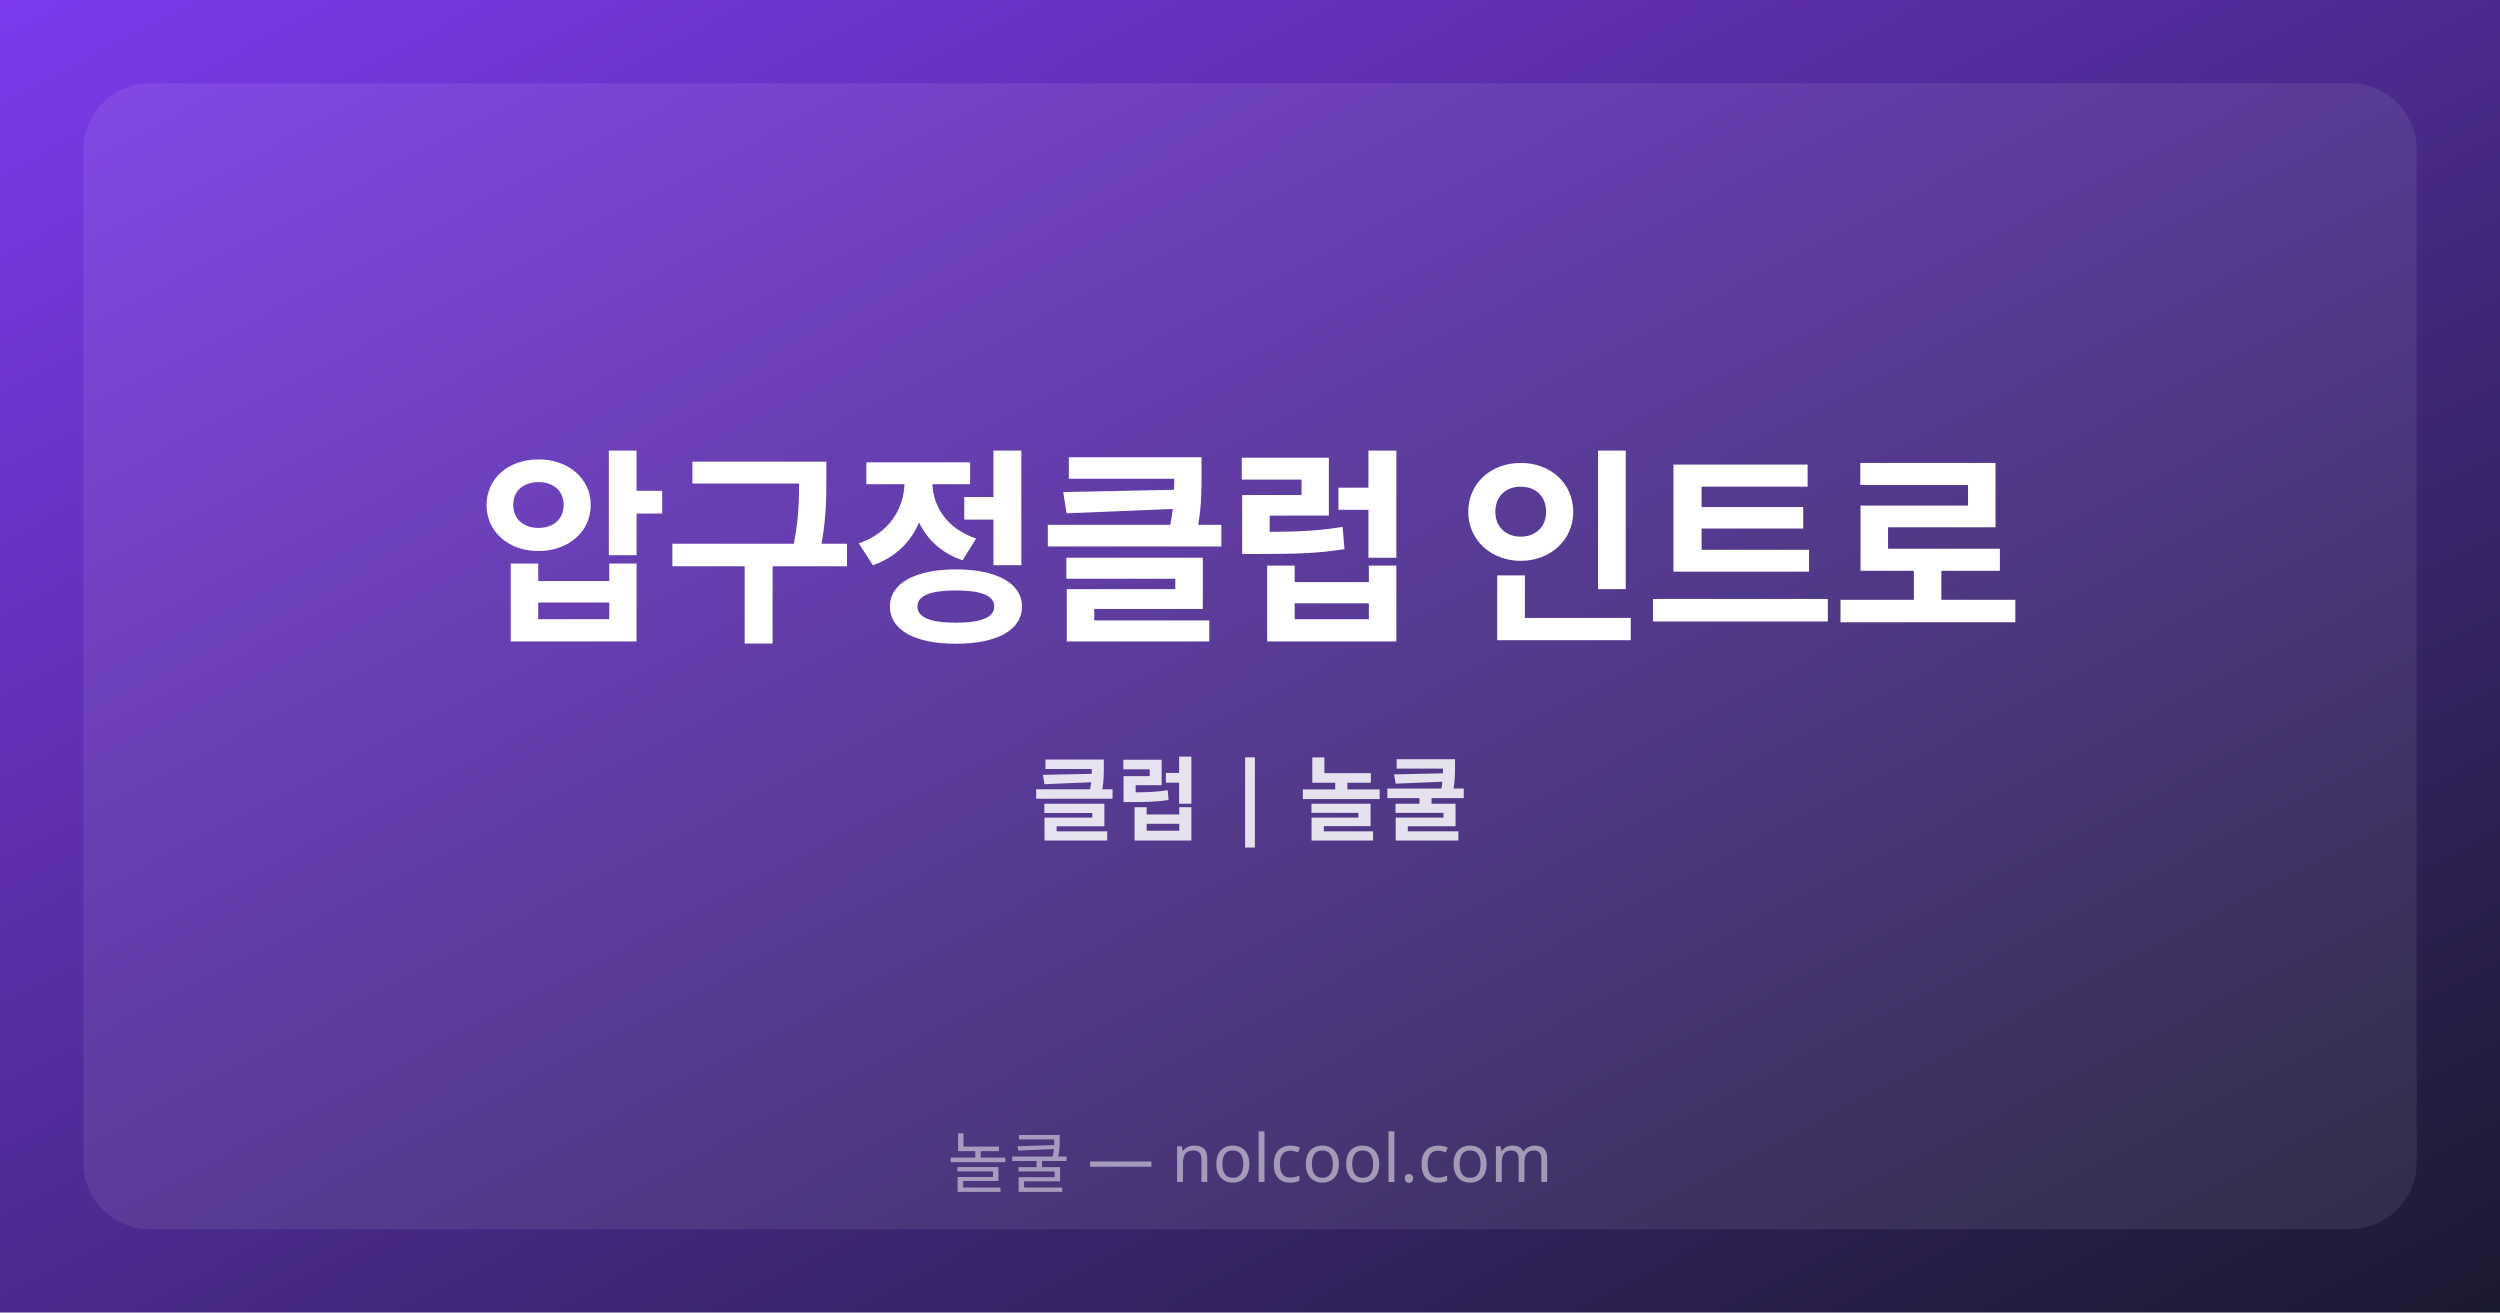
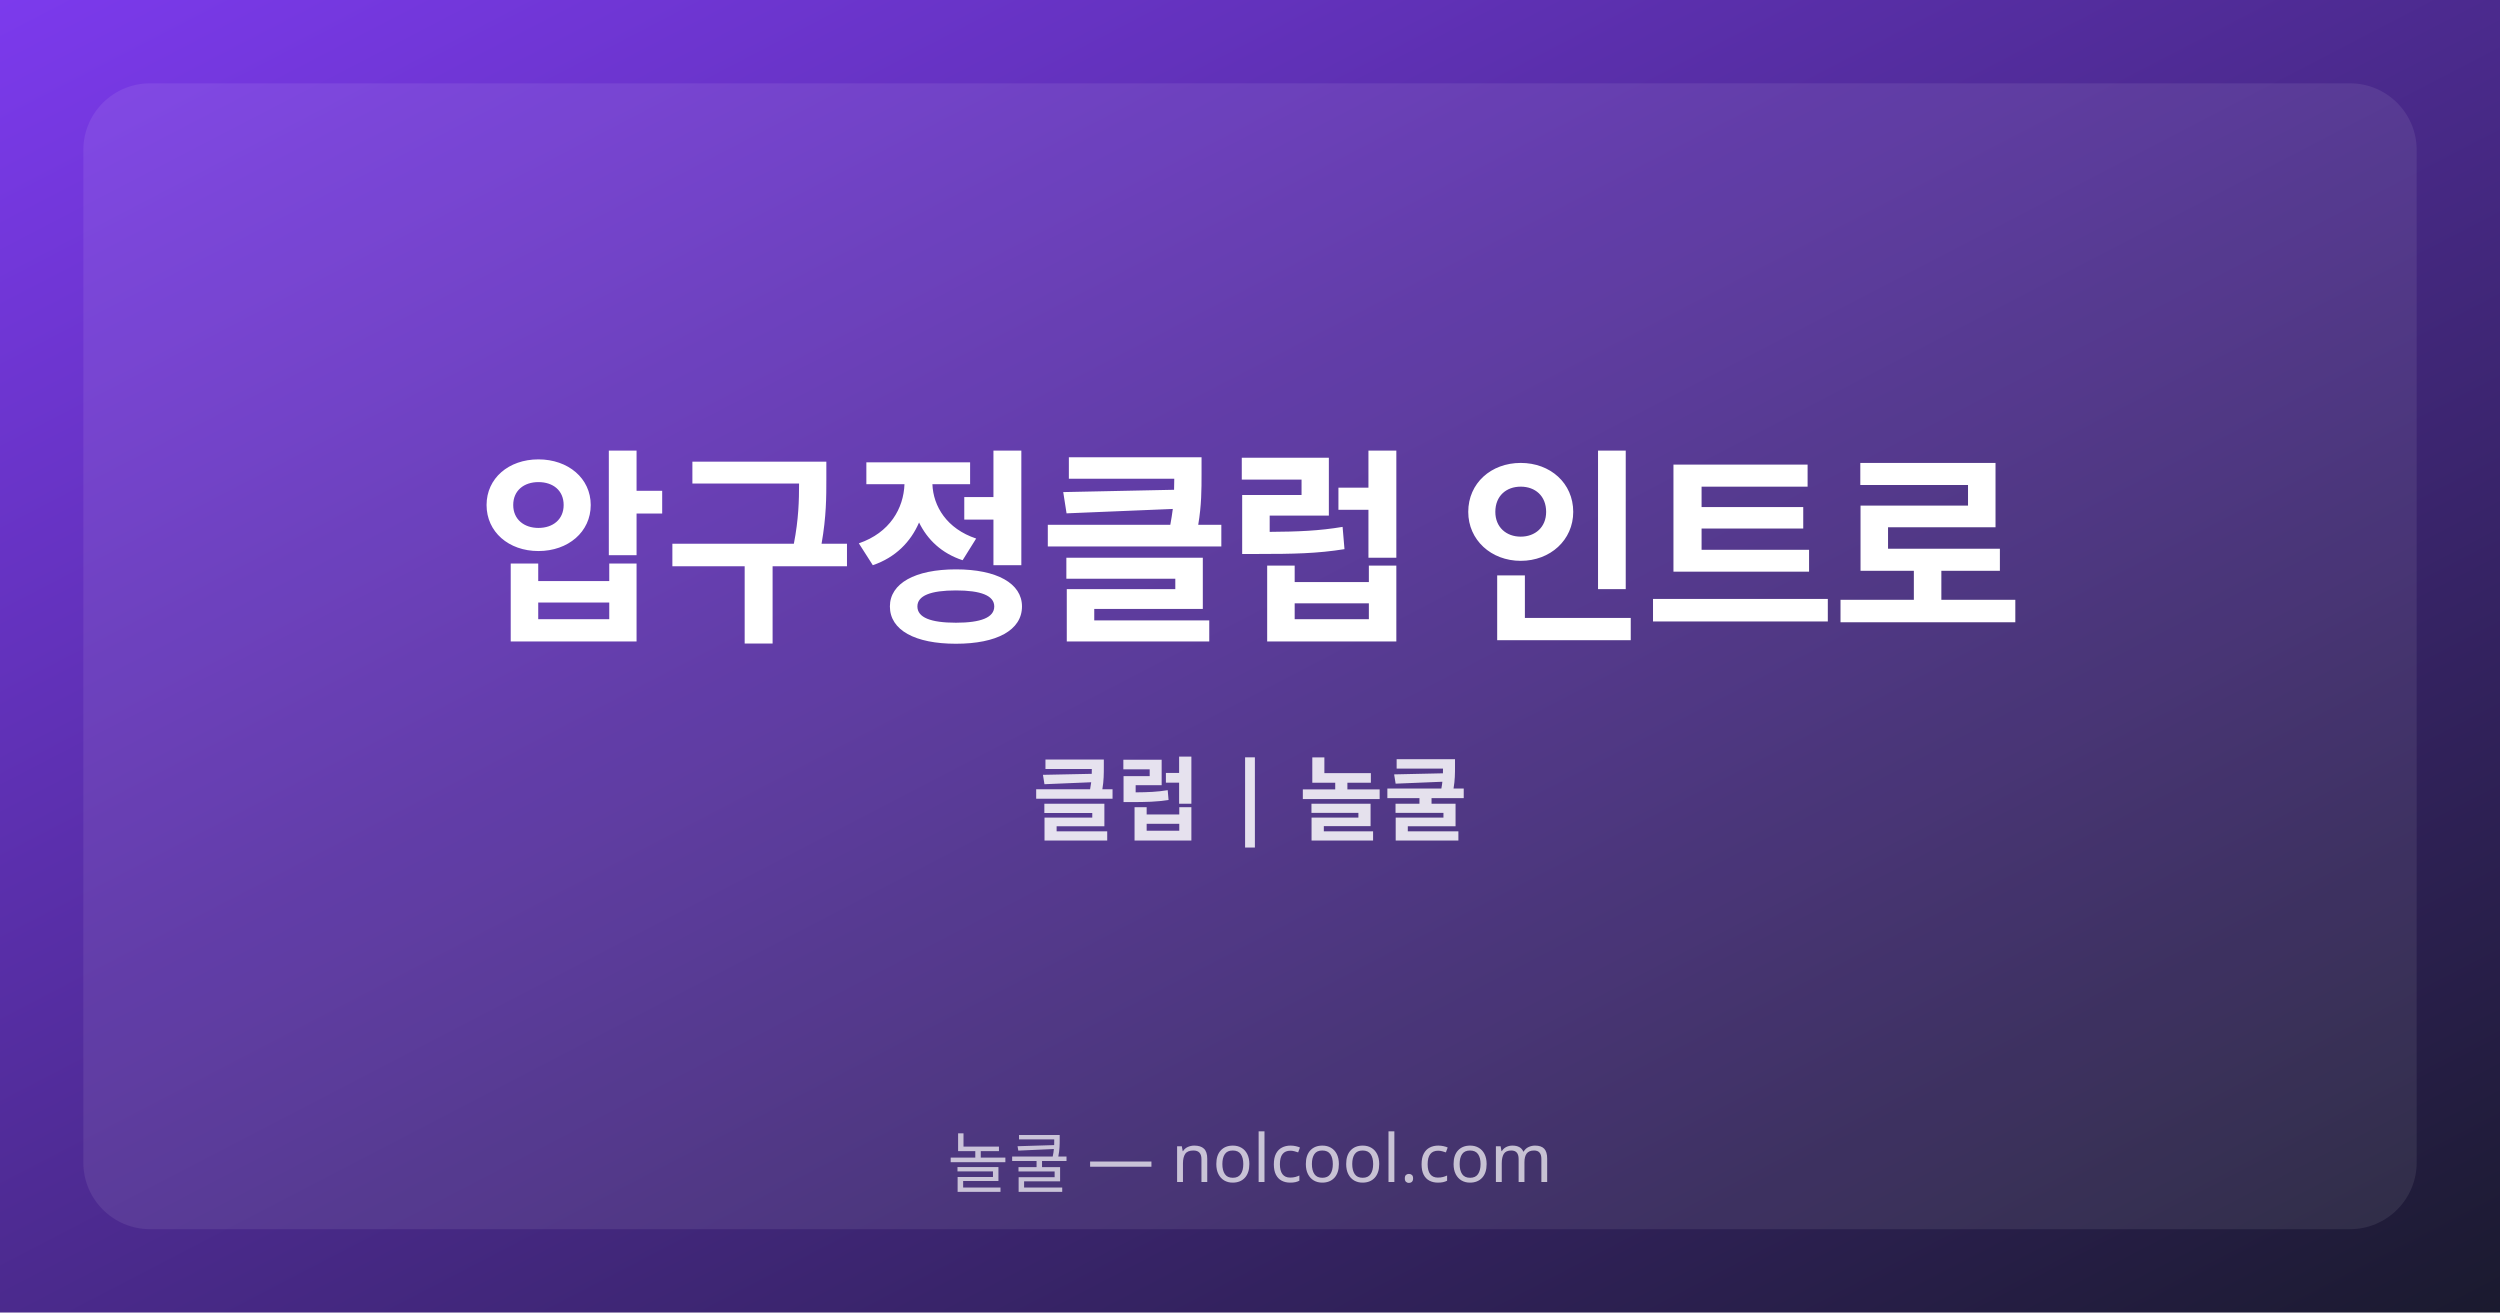
<svg xmlns="http://www.w3.org/2000/svg" width="1200" height="630" viewBox="0 0 1200 630">
  <defs>
    <linearGradient id="bg" x1="0%" y1="0%" x2="100%" y2="100%">
      <stop offset="0%" style="stop-color:#7C3AED;stop-opacity:1" />
      <stop offset="100%" style="stop-color:#1a1a2e;stop-opacity:1" />
    </linearGradient>
  </defs>
  <rect width="1200" height="630" fill="url(#bg)" />
  <rect x="40" y="40" width="1120" height="550" rx="32" fill="rgba(255,255,255,0.08)" />
  <text x="600" y="300" text-anchor="middle" font-family="sans-serif" font-size="100" font-weight="900" fill="white" letter-spacing="-0.02em">압구정클럽 인트로</text>
  <text x="600" y="400" text-anchor="middle" font-family="sans-serif" font-size="44" font-weight="600" fill="rgba(255,255,255,0.85)">클럽 | 놀쿨</text>
-   <text x="600" y="570" text-anchor="middle" font-family="sans-serif" font-size="32" font-weight="500" fill="rgba(255,255,255,0.5)">놀쿨 — nolcool.com</text>
+   <text x="600" y="570" text-anchor="middle" font-family="sans-serif" font-size="32" font-weight="500" fill="rgba(255,255,255,0.7)">놀쿨 — nolcool.com</text>
</svg>
